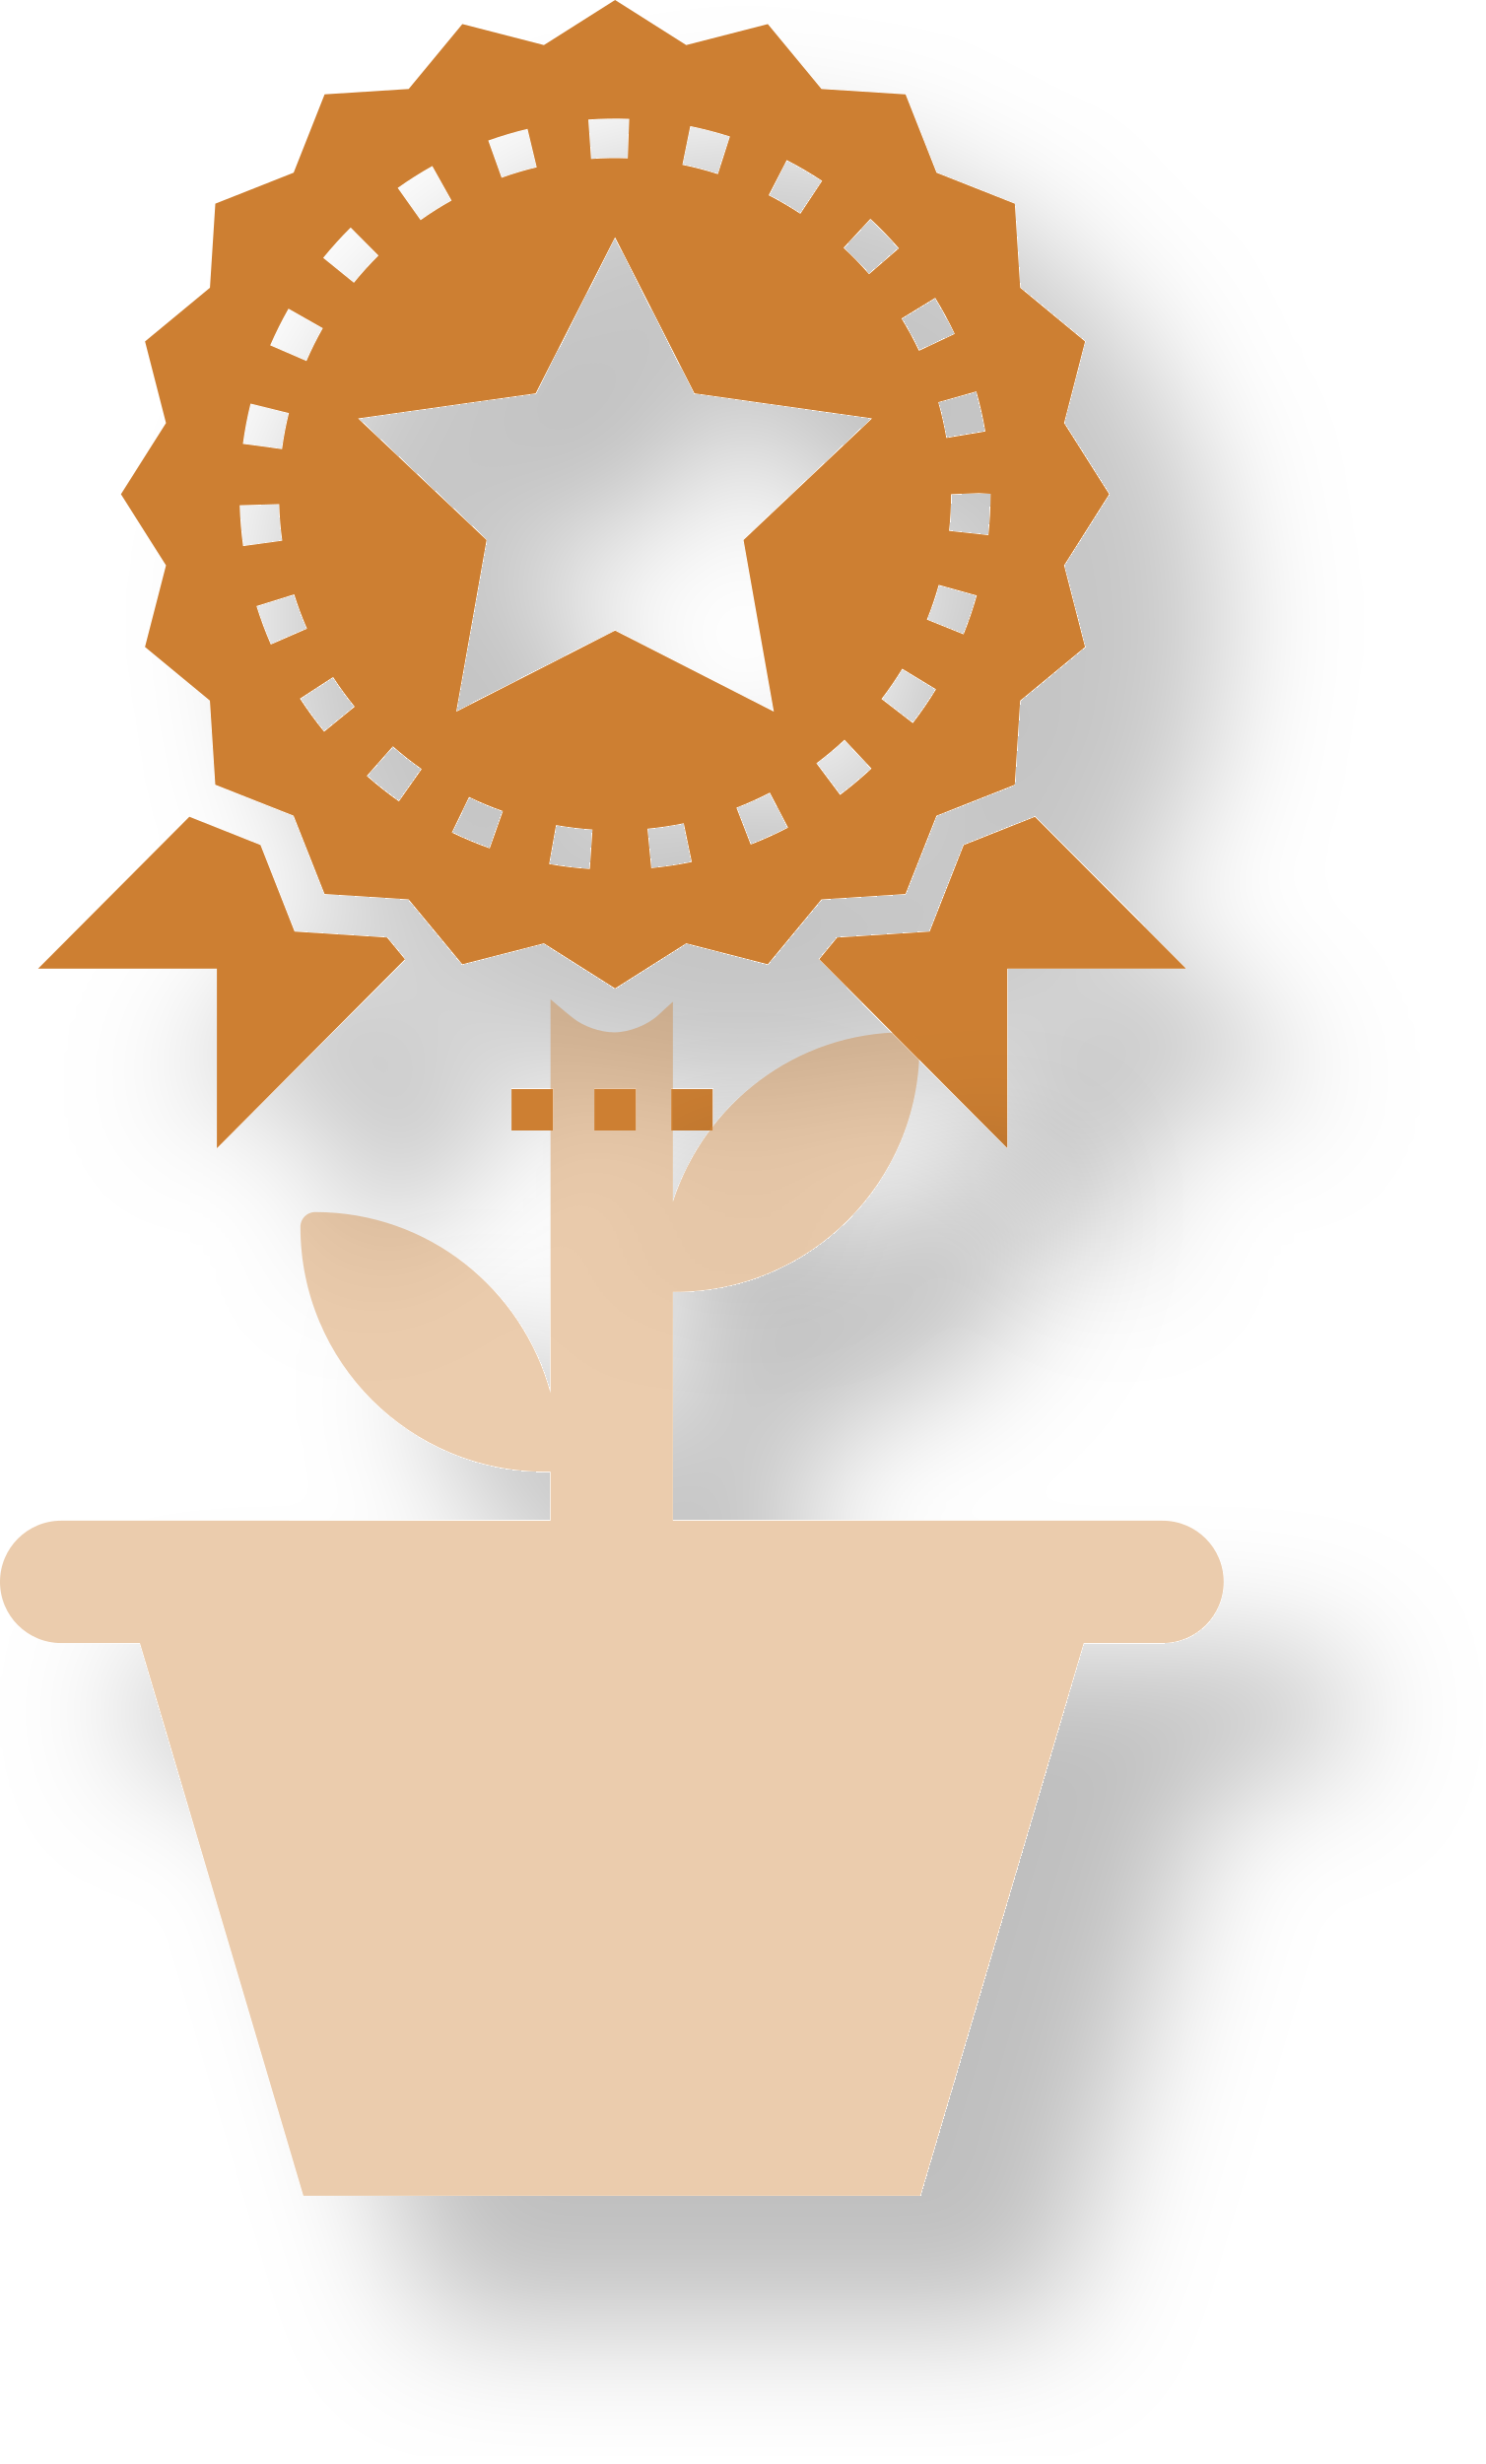
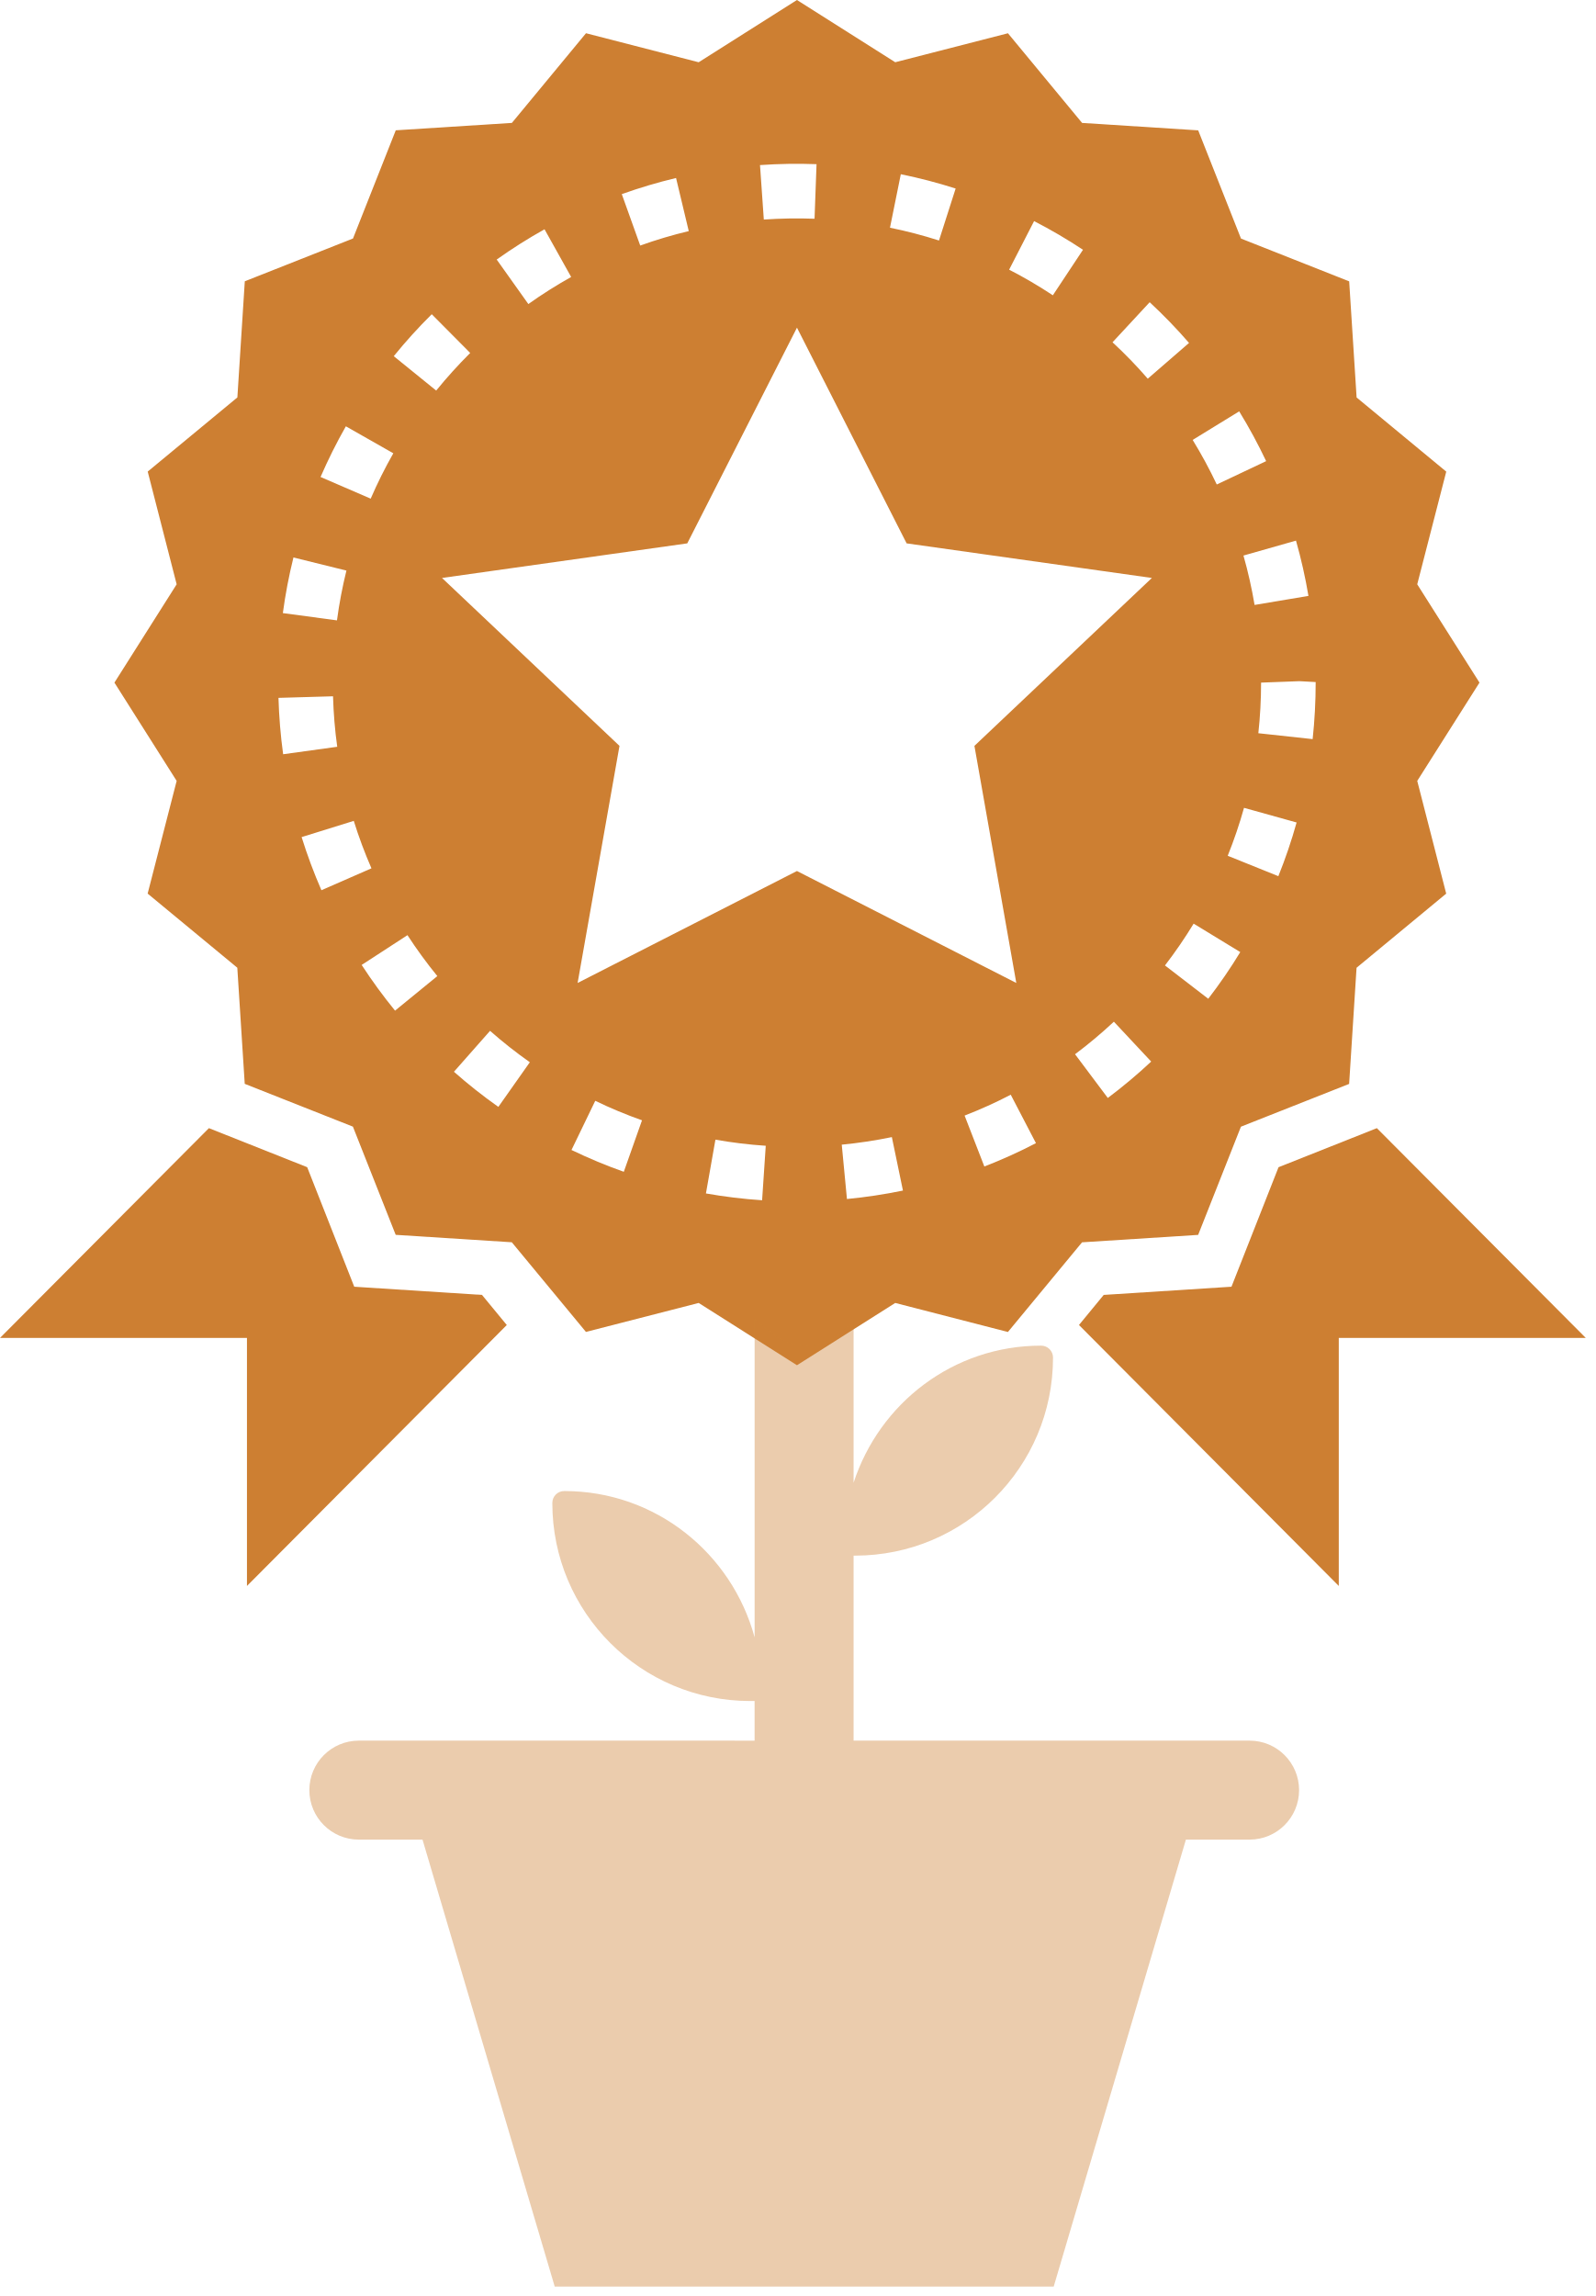
- <svg xmlns="http://www.w3.org/2000/svg" width="126" height="209" viewBox="0 0 126 209" fill="none">
-   <g filter="url(#filter0_d_822_32)">
-     <path d="M18.4 97.393L34.358 81.369L32.836 79.521L24.989 79.017L22.099 71.677L16.063 69.279L3.232 82.162H18.4L18.4 97.393Z" fill="#CD7F32" />
-     <path d="M87.799 69.279L81.758 71.678L78.868 79.017L71.021 79.52L69.501 81.368L85.459 97.393V82.161H100.627L87.799 69.279Z" fill="#CD7F32" />
-     <path d="M14.083 47.956L12.301 54.877L17.808 59.429L18.264 66.56L24.908 69.188L27.536 75.833L34.667 76.289L39.221 81.795L46.144 80.016L52.181 83.84L58.217 80.016L65.137 81.799L69.689 76.292L76.821 75.836L79.449 69.191L86.093 66.564L86.549 59.432L92.056 54.878L90.277 47.956L94.1 41.92L90.277 35.883L92.059 28.963L86.553 24.409L86.097 17.278L79.452 14.65L76.824 8.005L69.693 7.549L65.139 2.043L58.216 3.822L52.18 0L46.144 3.823L39.224 2.041L34.672 7.548L27.54 8.002L24.912 14.647L18.268 17.274L17.812 24.406L12.305 28.96L14.083 35.883L10.261 41.92L14.083 47.956ZM22.974 54.669C22.511 53.609 22.102 52.51 21.758 51.407L24.96 50.411C25.268 51.397 25.633 52.377 26.047 53.325L22.974 54.669ZM27.496 62.065C26.766 61.171 26.077 60.227 25.446 59.258L28.259 57.429C28.824 58.298 29.441 59.144 30.093 59.943L27.496 62.065ZM33.841 67.975C32.897 67.309 31.978 66.583 31.113 65.818L33.331 63.305C34.105 63.989 34.929 64.638 35.774 65.233L33.841 67.975ZM41.546 71.961C40.456 71.575 39.374 71.124 38.333 70.622L39.792 67.602C40.724 68.053 41.69 68.456 42.664 68.799L41.546 71.961ZM50.04 73.709C48.887 73.633 47.727 73.492 46.59 73.291L47.173 69.988C48.191 70.168 49.231 70.295 50.264 70.363L50.04 73.709ZM55.251 73.633L54.932 70.295C55.961 70.196 56.996 70.04 58.009 69.831L58.69 73.114C57.557 73.348 56.401 73.522 55.251 73.633ZM63.689 71.636L62.477 68.509C63.441 68.135 64.395 67.705 65.311 67.228L66.859 70.202C65.835 70.736 64.768 71.218 63.689 71.636ZM71.272 67.427L69.26 64.742C70.089 64.122 70.89 63.449 71.645 62.744L73.935 65.192C73.093 65.981 72.197 66.733 71.272 67.427ZM77.441 61.335L74.783 59.289C75.414 58.469 76.005 57.606 76.544 56.722L79.408 58.468C78.809 59.454 78.147 60.418 77.441 61.335ZM81.747 53.807L78.636 52.554C79.023 51.595 79.36 50.604 79.638 49.61L82.868 50.51C82.557 51.623 82.18 52.733 81.747 53.807ZM83.853 45.39L80.518 45.028C80.629 44.006 80.686 42.961 80.686 41.92L83.043 41.832L84.039 41.886C84.039 43.08 83.976 44.249 83.853 45.39ZM83.595 36.595L80.287 37.15C80.115 36.131 79.886 35.109 79.604 34.117L82.83 33.2C83.146 34.312 83.403 35.454 83.595 36.595ZM79.342 25.262C79.945 26.246 80.503 27.274 80.997 28.319L77.965 29.753C77.523 28.817 77.022 27.896 76.483 27.016L79.342 25.262ZM73.844 18.56C74.691 19.346 75.504 20.186 76.26 21.06L73.727 23.256C73.049 22.475 72.321 21.722 71.562 21.02L73.844 18.56ZM66.745 13.578C67.772 14.107 68.783 14.698 69.748 15.339L67.897 18.134C67.033 17.562 66.131 17.032 65.212 16.561L66.745 13.578ZM58.559 10.699C59.689 10.929 60.823 11.224 61.926 11.578L60.904 14.77C59.916 14.453 58.904 14.189 57.894 13.984L58.559 10.699ZM53.383 10.082L53.261 13.433C52.226 13.395 51.173 13.412 50.145 13.483L49.911 10.138C51.055 10.058 52.227 10.039 53.383 10.082ZM44.755 10.931L45.535 14.192C44.529 14.432 43.525 14.73 42.554 15.079L41.422 11.921C42.509 11.533 43.63 11.198 44.755 10.931ZM45.444 33.369L52.181 20.122L58.916 33.369L73.979 35.493L63.08 45.805L65.651 60.365L52.181 53.49L38.709 60.365L41.281 45.805L30.381 35.493L45.444 33.369ZM36.677 14.081L38.312 17.009C37.41 17.514 36.525 18.072 35.682 18.672L33.739 15.939C34.68 15.269 35.669 14.644 36.677 14.081ZM29.75 19.297L32.112 21.676C31.374 22.41 30.672 23.186 30.023 23.985L27.417 21.873C28.143 20.978 28.928 20.111 29.75 19.297ZM24.474 26.18L27.39 27.837C26.875 28.741 26.409 29.678 26 30.623L22.921 29.292C23.38 28.235 23.901 27.188 24.474 26.18ZM21.255 34.235L24.51 35.04C24.262 36.042 24.066 37.07 23.929 38.097L20.605 37.651C20.758 36.505 20.977 35.355 21.255 34.235ZM23.687 42.76C23.716 43.797 23.802 44.841 23.945 45.86L20.623 46.319C20.466 45.181 20.37 44.016 20.336 42.857L23.687 42.76Z" fill="#CD7F32" />
-     <path d="M50.425 92.375H53.939V95.889H50.425V92.375Z" fill="#CD7F32" />
-     <path d="M56.95 92.375H60.464V95.889H56.95V92.375Z" fill="#CD7F32" />
-     <path d="M43.395 92.375H46.91V95.889H43.395V92.375Z" fill="#CD7F32" />
-   </g>
-   <g filter="url(#filter1_d_822_32)">
-     <path d="M98.625 139.368C101.495 139.368 103.816 137.044 103.816 134.177C103.816 131.31 101.495 128.986 98.625 128.986H57.087V109.582H57.243C68.711 109.582 78.006 100.286 78.006 88.818V88.804C78.006 88.117 77.448 87.559 76.761 87.559H76.747C67.52 87.559 59.791 93.618 57.087 101.941V84.967C56.516 85.487 56.1 85.851 55.893 86.058C54.959 86.939 53.401 87.564 52.104 87.564C50.911 87.564 49.457 87.045 48.574 86.318C48.419 86.214 47.743 85.644 46.705 84.762V118.154C44.309 109.333 36.326 102.809 26.746 102.809H26.732C26.044 102.809 25.486 103.367 25.486 104.054V104.069C25.486 115.536 34.782 124.832 46.25 124.832H46.705V128.987L5.191 128.986C2.322 128.986 0 131.31 0 134.177C0 137.043 2.321 139.368 5.191 139.368H11.87L25.738 186.247H78.077L91.945 139.368L98.625 139.368Z" fill="#CD7F32" fill-opacity="0.4" />
-   </g>
-   <defs>
-     <filter id="filter0_d_822_32" x="3.232" y="0" width="119.395" height="119.393" filterUnits="userSpaceOnUse" color-interpolation-filters="sRGB">
-       <feFlood flood-opacity="0" result="BackgroundImageFix" />
-       <feColorMatrix in="SourceAlpha" type="matrix" values="0 0 0 0 0 0 0 0 0 0 0 0 0 0 0 0 0 0 127 0" result="hardAlpha" />
-       <feOffset dx="11" dy="11" />
-       <feGaussianBlur stdDeviation="5.5" />
-       <feComposite in2="hardAlpha" operator="out" />
-       <feColorMatrix type="matrix" values="0 0 0 0 0 0 0 0 0 0 0 0 0 0 0 0 0 0 0.25 0" />
-       <feBlend mode="normal" in2="BackgroundImageFix" result="effect1_dropShadow_822_32" />
-       <feBlend mode="normal" in="SourceGraphic" in2="effect1_dropShadow_822_32" result="shape" />
-     </filter>
-     <filter id="filter1_d_822_32" x="0" y="84.762" width="125.816" height="123.486" filterUnits="userSpaceOnUse" color-interpolation-filters="sRGB">
-       <feFlood flood-opacity="0" result="BackgroundImageFix" />
-       <feColorMatrix in="SourceAlpha" type="matrix" values="0 0 0 0 0 0 0 0 0 0 0 0 0 0 0 0 0 0 127 0" result="hardAlpha" />
-       <feOffset dx="11" dy="11" />
-       <feGaussianBlur stdDeviation="5.5" />
-       <feComposite in2="hardAlpha" operator="out" />
-       <feColorMatrix type="matrix" values="0 0 0 0 0 0 0 0 0 0 0 0 0 0 0 0 0 0 0.25 0" />
-       <feBlend mode="normal" in2="BackgroundImageFix" result="effect1_dropShadow_822_32" />
-       <feBlend mode="normal" in="SourceGraphic" in2="effect1_dropShadow_822_32" result="shape" />
-     </filter>
-   </defs>
+ <svg xmlns="http://www.w3.org/2000/svg" width="98" height="141" viewBox="0 0 98 141" fill="none">
+   <path d="M15.168 97.395L31.126 81.371L29.604 79.523L21.757 79.019L18.867 71.679L12.831 69.281L0 82.164H15.168L15.168 97.395Z" fill="#CD7F32" />
+   <path d="M84.565 69.281L78.525 71.68L75.635 79.019L67.788 79.522L66.268 81.37L82.225 97.395V82.163H97.394L84.565 69.281Z" fill="#CD7F32" />
+   <path d="M10.85 47.956L9.068 54.877L14.575 59.429L15.031 66.56L21.675 69.188L24.303 75.833L31.434 76.289L35.988 81.795L42.911 80.016L48.948 83.84L54.984 80.016L61.904 81.799L66.457 76.292L73.588 75.836L76.216 69.191L82.861 66.564L83.317 59.432L88.823 54.878L87.044 47.956L90.867 41.92L87.044 35.883L88.826 28.963L83.32 24.409L82.864 17.278L76.219 14.65L73.591 8.005L66.46 7.549L61.906 2.043L54.983 3.822L48.948 0L42.911 3.823L35.991 2.041L31.439 7.548L24.307 8.002L21.68 14.647L15.035 17.274L14.579 24.406L9.072 28.96L10.85 35.883L7.028 41.92L10.85 47.956ZM19.741 54.669C19.278 53.609 18.869 52.51 18.525 51.407L21.728 50.411C22.035 51.397 22.4 52.377 22.814 53.325L19.741 54.669ZM24.263 62.065C23.533 61.171 22.844 60.227 22.213 59.258L25.026 57.429C25.591 58.298 26.208 59.144 26.86 59.943L24.263 62.065ZM30.608 67.975C29.664 67.309 28.745 66.583 27.88 65.818L30.098 63.305C30.873 63.989 31.696 64.638 32.541 65.233L30.608 67.975ZM38.313 71.961C37.223 71.575 36.141 71.124 35.1 70.622L36.559 67.602C37.491 68.053 38.457 68.456 39.431 68.799L38.313 71.961ZM46.807 73.709C45.654 73.633 44.494 73.492 43.357 73.291L43.94 69.988C44.958 70.168 45.998 70.295 47.031 70.363L46.807 73.709ZM52.018 73.633L51.699 70.295C52.728 70.196 53.764 70.04 54.776 69.831L55.457 73.114C54.324 73.348 53.168 73.522 52.018 73.633ZM60.457 71.636L59.244 68.509C60.209 68.135 61.162 67.705 62.078 67.228L63.626 70.202C62.602 70.736 61.535 71.218 60.457 71.636ZM68.039 67.427L66.027 64.742C66.856 64.122 67.657 63.449 68.412 62.744L70.703 65.192C69.861 65.981 68.964 66.733 68.039 67.427ZM74.208 61.335L71.55 59.289C72.181 58.469 72.773 57.606 73.311 56.722L76.175 58.468C75.577 59.454 74.915 60.418 74.208 61.335ZM78.514 53.807L75.404 52.554C75.79 51.595 76.127 50.604 76.405 49.61L79.635 50.51C79.324 51.623 78.947 52.733 78.514 53.807ZM80.62 45.39L77.285 45.028C77.396 44.006 77.453 42.961 77.453 41.92L79.81 41.832L80.806 41.886C80.806 43.08 80.743 44.249 80.62 45.39ZM80.362 36.595L77.054 37.15C76.882 36.131 76.653 35.109 76.371 34.117L79.597 33.2C79.913 34.312 80.171 35.454 80.362 36.595ZM76.109 25.262C76.713 26.246 77.27 27.274 77.764 28.319L74.732 29.753C74.29 28.817 73.79 27.896 73.251 27.016L76.109 25.262ZM70.611 18.56C71.458 19.346 72.271 20.186 73.028 21.06L70.494 23.256C69.817 22.475 69.088 21.722 68.329 21.02L70.611 18.56ZM63.512 13.578C64.54 14.107 65.55 14.698 66.515 15.339L64.664 18.134C63.8 17.562 62.898 17.032 61.979 16.561L63.512 13.578ZM55.326 10.699C56.456 10.929 57.59 11.224 58.694 11.578L57.671 14.77C56.683 14.453 55.671 14.189 54.661 13.984L55.326 10.699ZM50.15 10.082L50.028 13.433C48.993 13.395 47.94 13.412 46.912 13.483L46.678 10.138C47.822 10.058 48.994 10.039 50.15 10.082ZM41.522 10.931L42.302 14.192C41.296 14.432 40.292 14.73 39.321 15.079L38.189 11.921C39.276 11.533 40.398 11.198 41.522 10.931ZM42.211 33.369L48.948 20.122L55.683 33.369L70.746 35.493L59.847 45.805L62.419 60.365L48.948 53.49L35.476 60.365L38.048 45.805L27.148 35.493L42.211 33.369ZM33.444 14.081L35.079 17.009C34.177 17.514 33.292 18.072 32.45 18.672L30.506 15.939C31.447 15.269 32.436 14.644 33.444 14.081ZM26.517 19.297L28.879 21.676C28.141 22.41 27.439 23.186 26.79 23.985L24.184 21.873C24.91 20.978 25.695 20.111 26.517 19.297ZM21.242 26.18L24.157 27.837C23.642 28.741 23.176 29.678 22.767 30.623L19.688 29.292C20.147 28.235 20.668 27.188 21.242 26.18ZM18.023 34.235L21.277 35.04C21.029 36.042 20.833 37.07 20.696 38.097L17.372 37.651C17.526 36.505 17.744 35.355 18.023 34.235ZM20.454 42.76C20.484 43.797 20.569 44.841 20.712 45.86L17.39 46.319C17.233 45.181 17.137 44.016 17.103 42.857L20.454 42.76Z" fill="#CD7F32" />
+   <path d="M76.747 112.973C78.427 112.973 79.787 111.612 79.787 109.934C79.787 108.255 78.428 106.894 76.747 106.894H52.425V95.533H52.517C59.232 95.533 64.674 90.09 64.674 83.375V83.367C64.674 82.965 64.348 82.638 63.945 82.638H63.937C58.535 82.638 54.009 86.185 52.425 91.059V81.12C52.091 81.425 51.848 81.638 51.727 81.759C51.18 82.275 50.268 82.641 49.508 82.641C48.809 82.641 47.958 82.337 47.441 81.911C47.35 81.85 46.955 81.516 46.347 81V100.552C44.944 95.387 40.27 91.567 34.66 91.567H34.652C34.249 91.567 33.923 91.894 33.923 92.296V92.305C33.923 99.019 39.365 104.462 46.08 104.462H46.346V106.895L22.039 106.894C20.359 106.894 19 108.255 19 109.934C19 111.612 20.359 112.973 22.039 112.973H25.95L34.07 140.422H64.716L72.836 112.973L76.747 112.973Z" fill="#CD7F32" fill-opacity="0.4" />
</svg>
